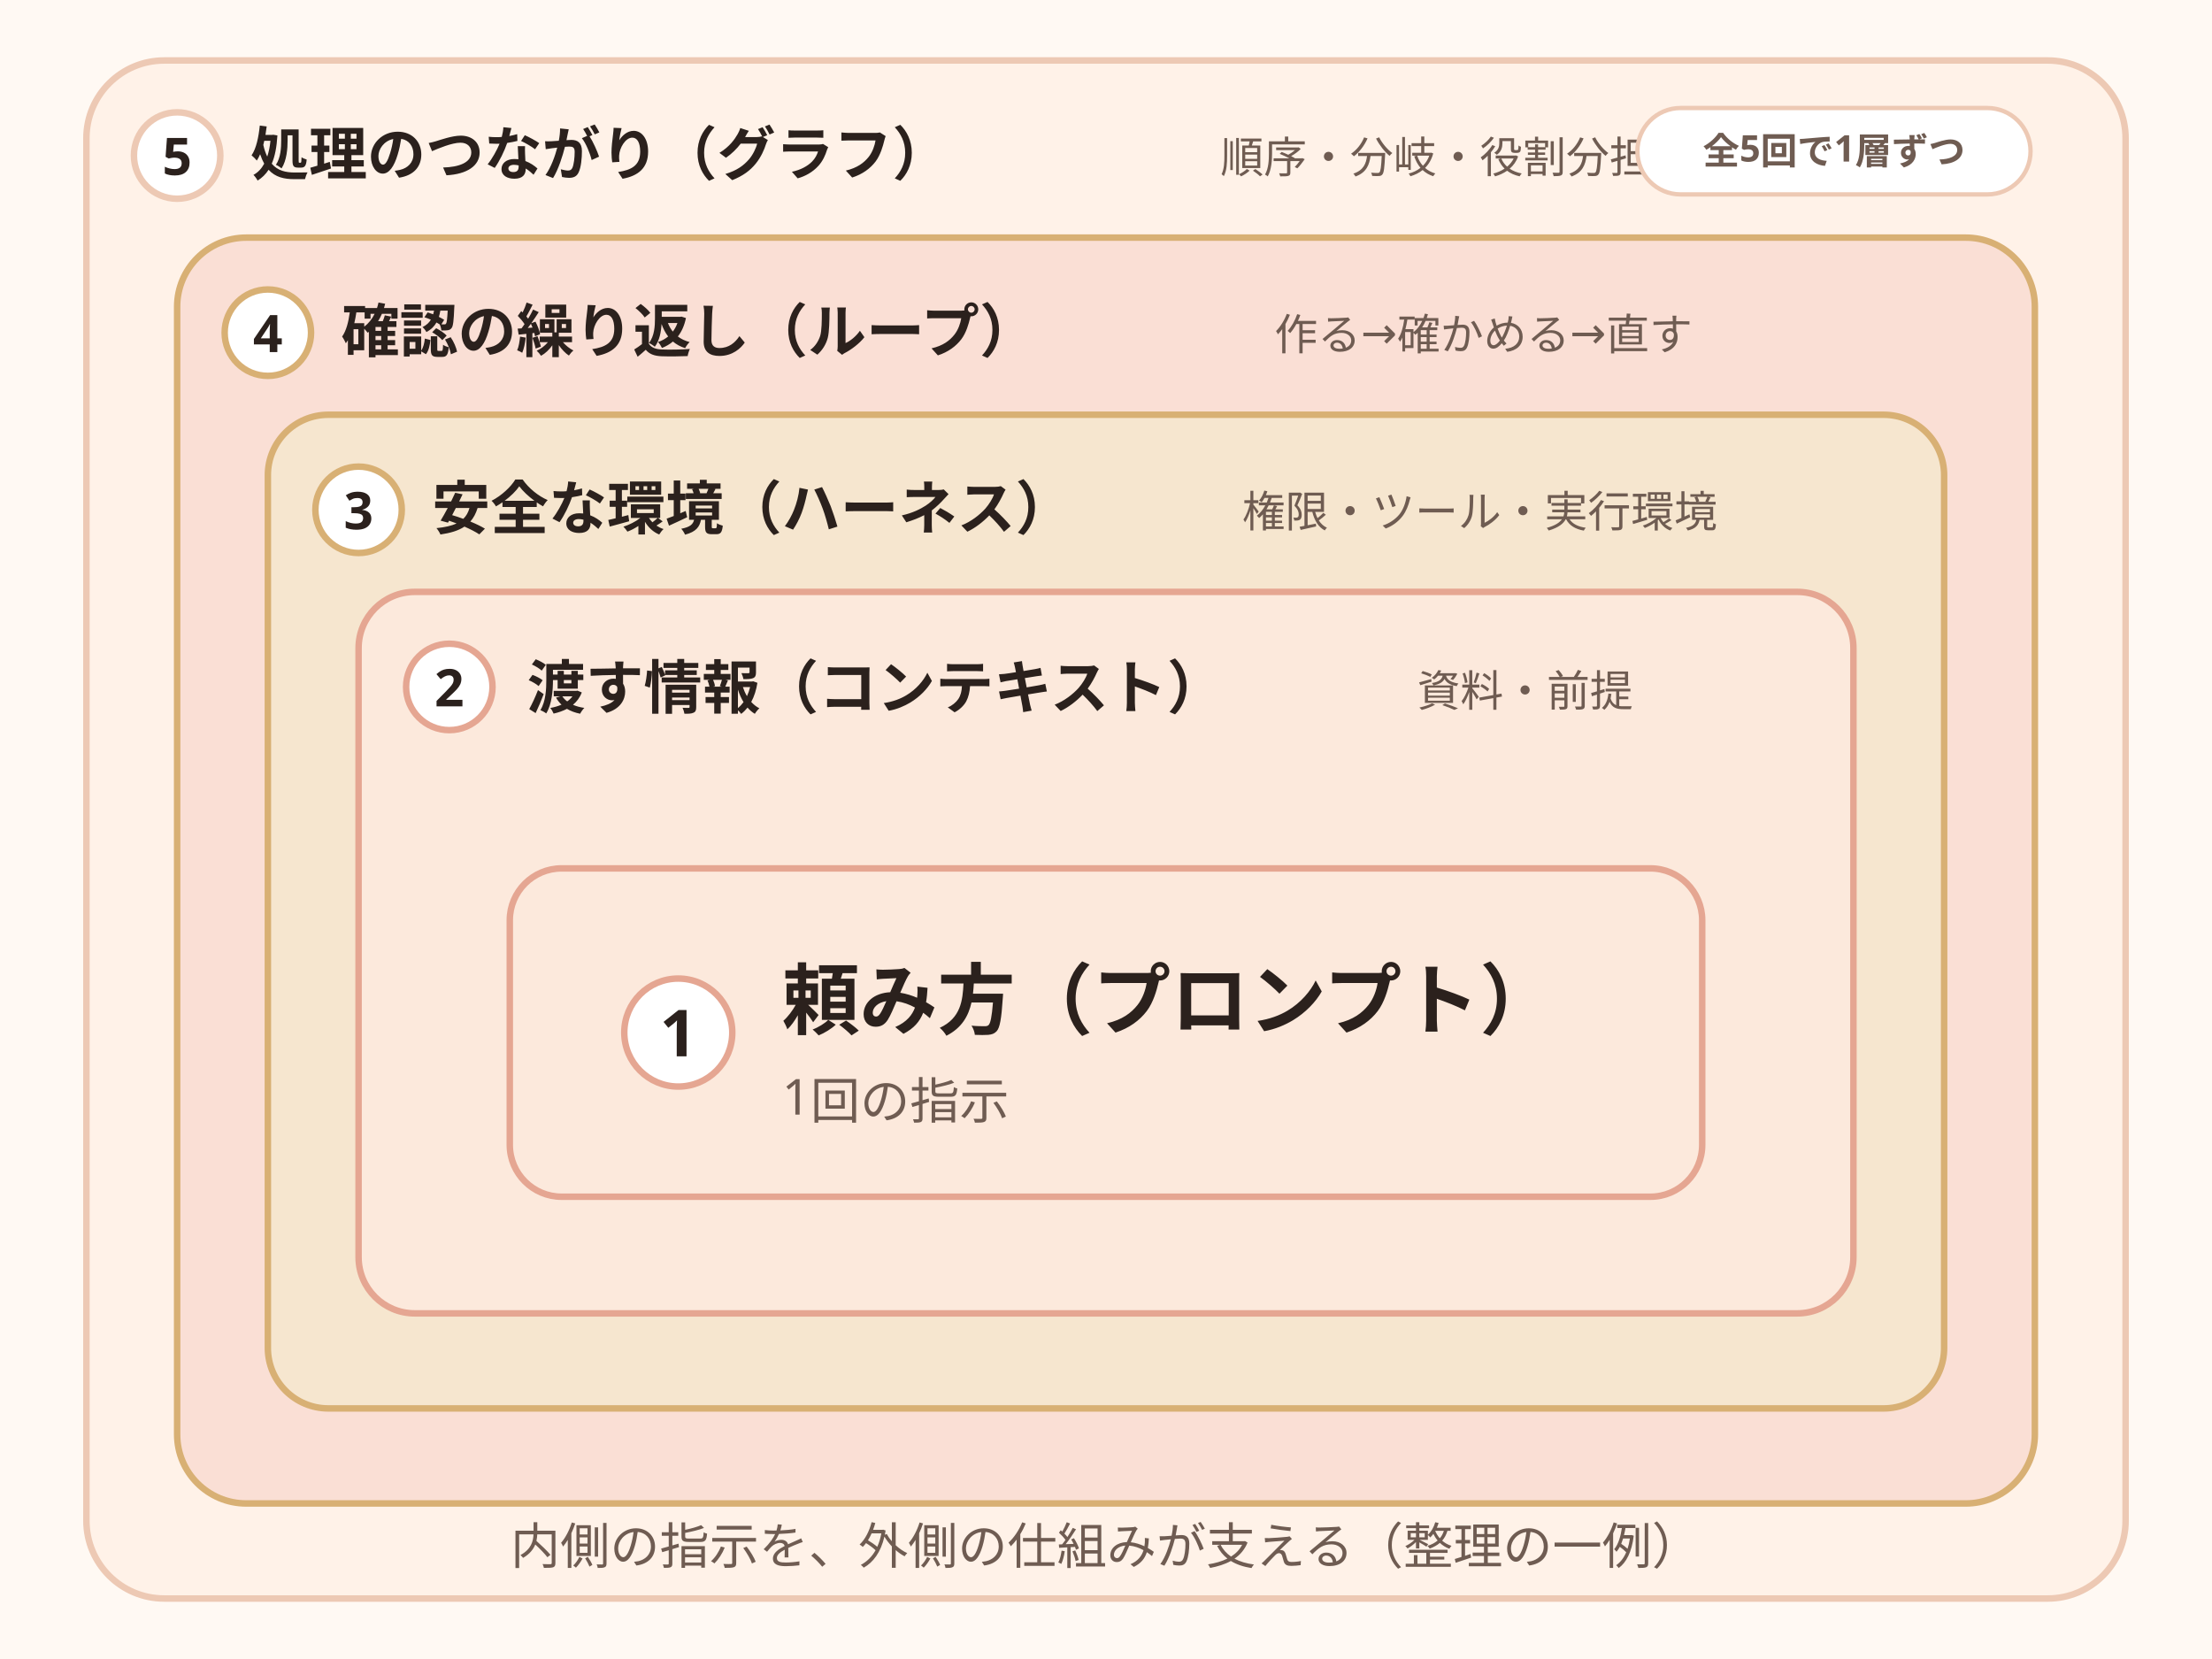
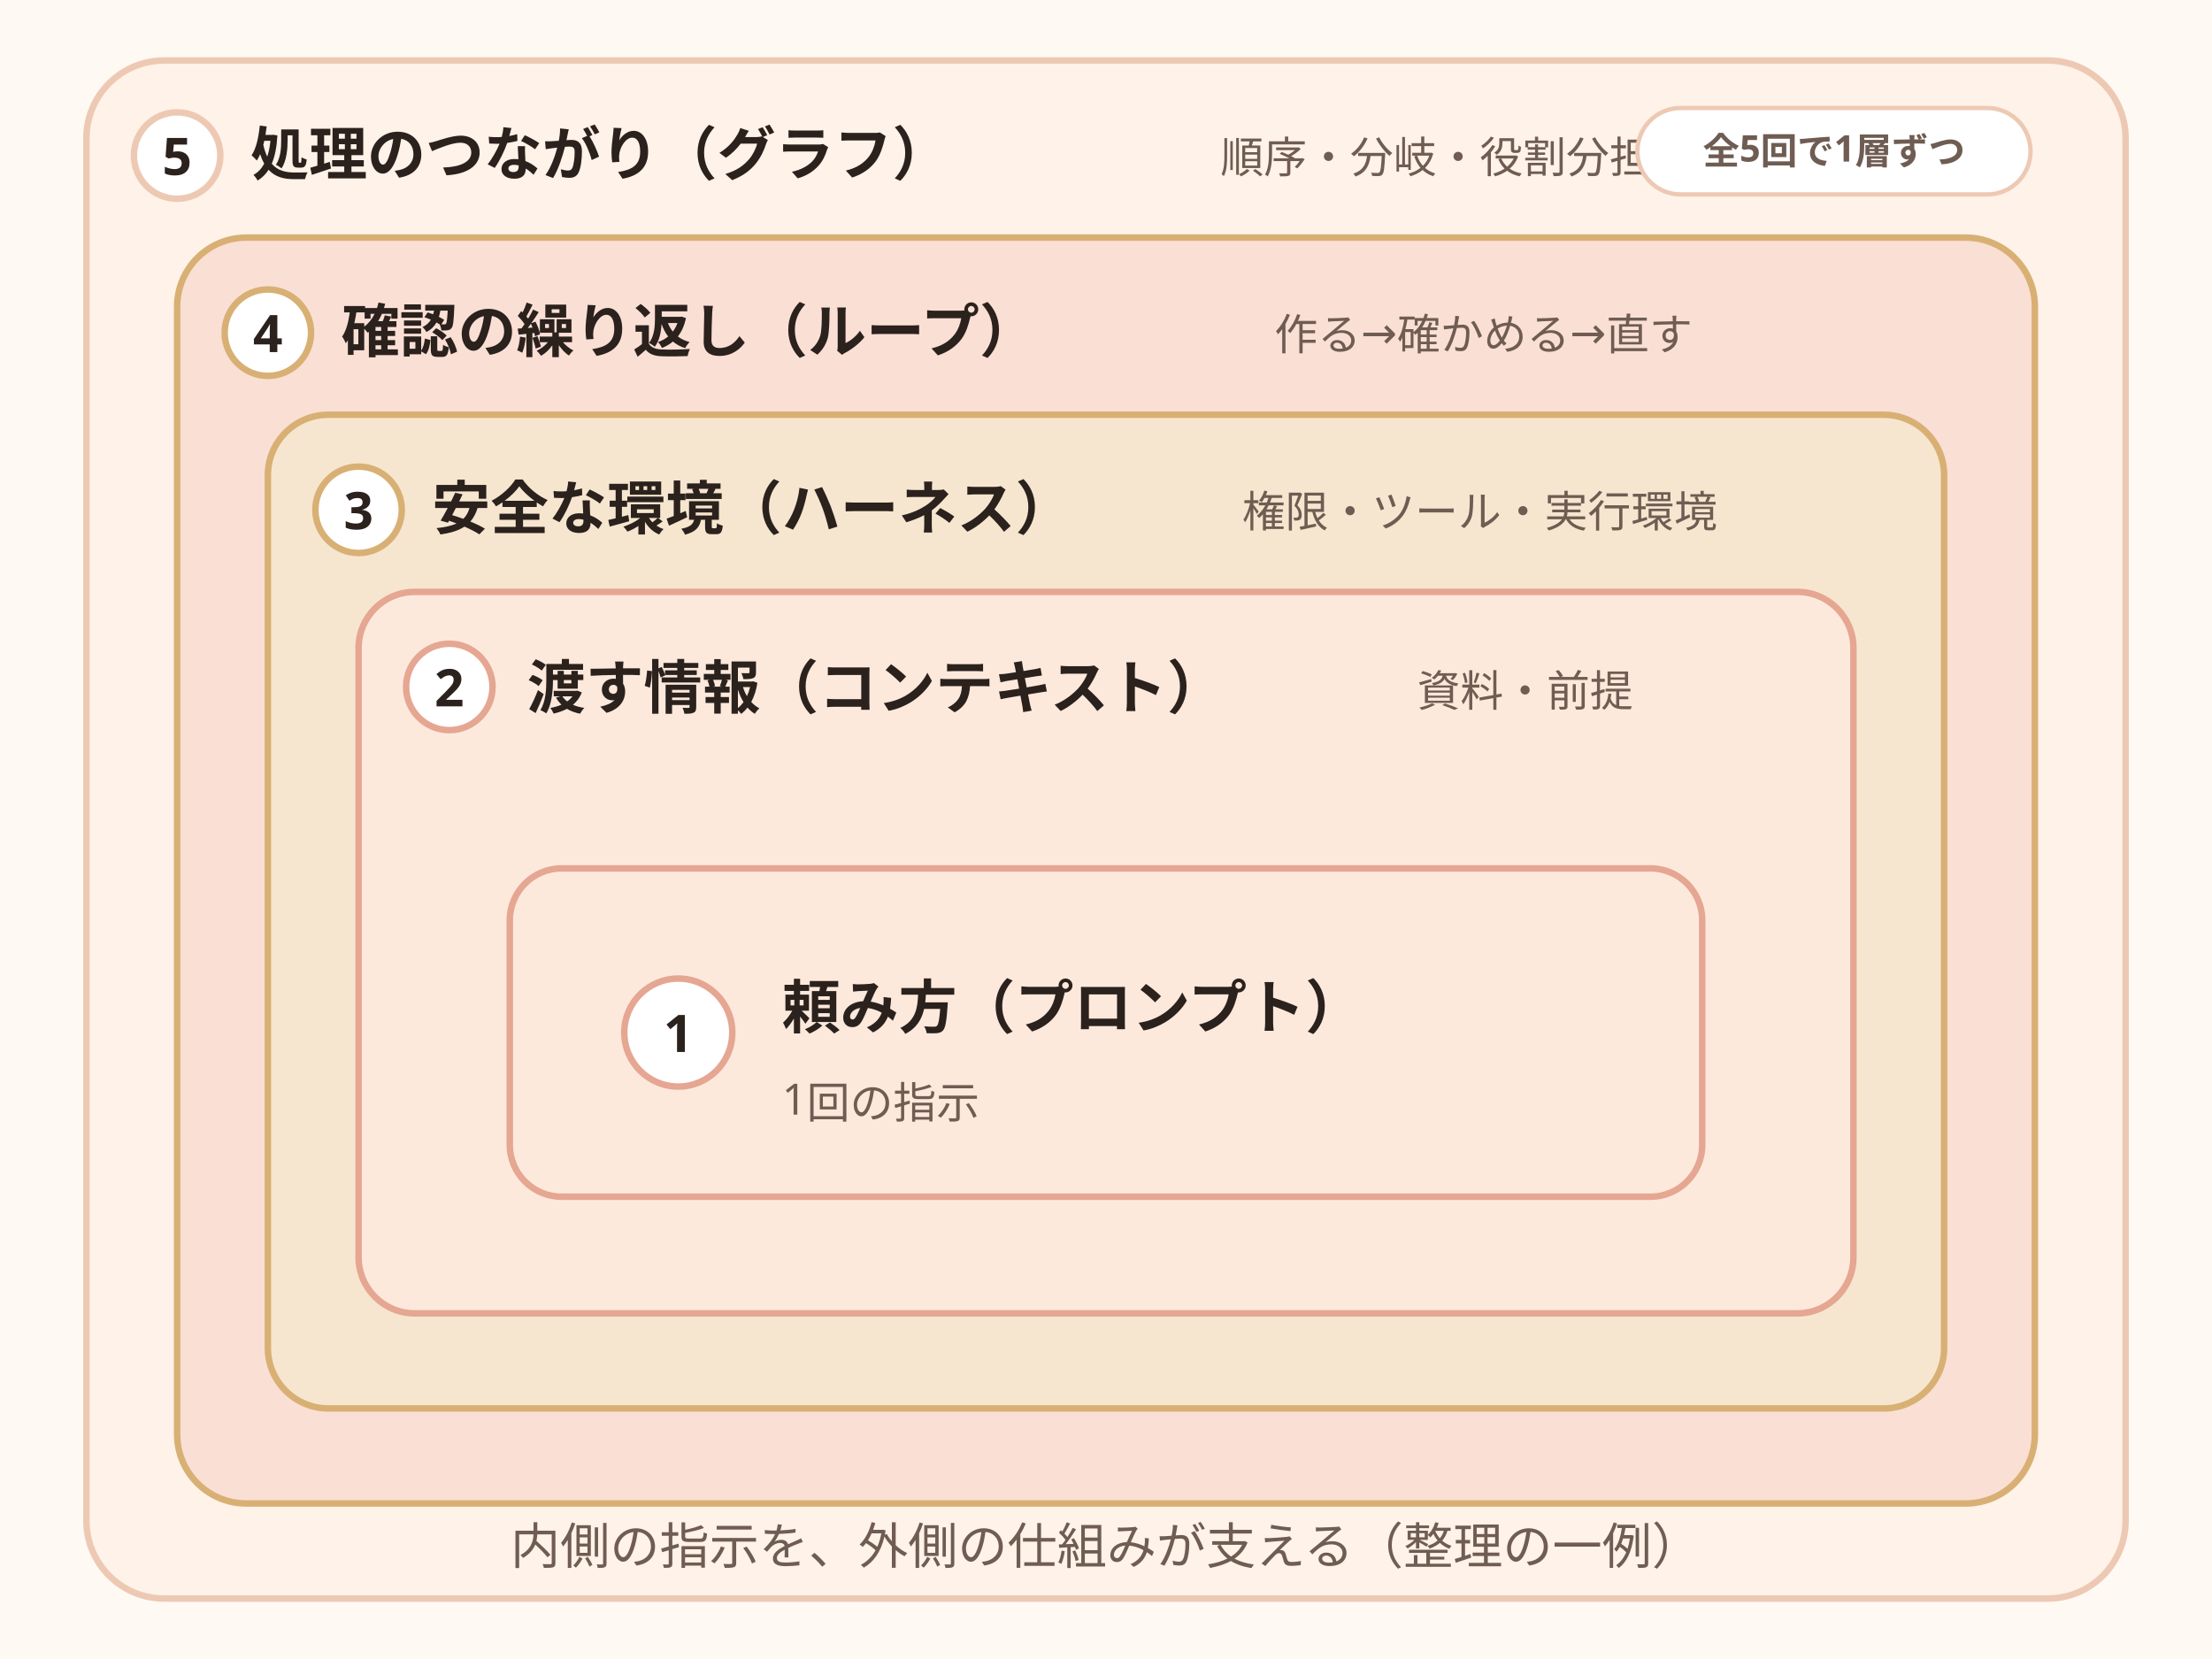
<svg xmlns="http://www.w3.org/2000/svg" width="1024" height="768" viewBox="0 0 1024 768">
  <defs>
    <style>
      text{font-family:'Hiragino Sans','Hiragino Kaku Gothic ProN','Noto Sans JP',sans-serif;fill:#2B211D}
      .h{font-weight:700}.m{fill:#6F5C52}.w{fill:#FFFFFF}
    </style>
  </defs>
  <rect width="1024" height="768" fill="#FFF9F3" />
  <rect x="40" y="28" width="944" height="712" rx="36" fill="#FFF2E8" stroke="#EDC9B4" stroke-width="3" />
  <circle cx="82" cy="72" r="20" fill="#FFFFFF" stroke="#EDC9B4" stroke-width="3" />
  <text x="82" y="81" text-anchor="middle" class="h" font-size="24">5</text>
  <text x="116" y="81" class="h" font-size="27">処理のつながり（グラフ）</text>
  <text x="565" y="80" class="m" font-size="20">順序・分岐・役割分担</text>
  <rect x="758" y="50" width="182" height="40" rx="20" fill="#FFFFFF" stroke="#EDC9B4" stroke-width="2" />
  <text x="849" y="76" text-anchor="middle" class="h m" font-size="17">全5回で1層ずつ</text>
  <rect x="82" y="110" width="860" height="586" rx="32" fill="#FADFD5" stroke="#D8B074" stroke-width="3" />
  <circle cx="124" cy="154" r="20" fill="#FFFFFF" stroke="#D8B074" stroke-width="3" />
  <text x="124" y="163" text-anchor="middle" class="h" font-size="24">4</text>
  <text x="158" y="163" class="h" font-size="27">確認の繰り返し（ループ）</text>
  <text x="590" y="162" class="m" font-size="20">作る→確かめる→直す</text>
  <rect x="124" y="192" width="776" height="460" rx="28" fill="#F6E6CF" stroke="#D8B074" stroke-width="3" />
  <circle cx="166" cy="236" r="20" fill="#FFFFFF" stroke="#D8B074" stroke-width="3" />
  <text x="166" y="245" text-anchor="middle" class="h" font-size="24">3</text>
  <text x="200" y="245" class="h" font-size="27">安全な環境（ハーネス）</text>
  <text x="575" y="244" class="m" font-size="20">権限・ツール・実行環境</text>
  <rect x="166" y="274" width="692" height="334" rx="26" fill="#FCE9DC" stroke="#E5A692" stroke-width="3" />
  <circle cx="208" cy="318" r="20" fill="#FFFFFF" stroke="#E5A692" stroke-width="3" />
  <text x="208" y="327" text-anchor="middle" class="h" font-size="24">2</text>
  <text x="244" y="328" class="h" font-size="27">渡す情報（コンテキスト）</text>
  <text x="656" y="327" class="m" font-size="20">資料・前提</text>
  <rect x="236" y="402" width="552" height="152" rx="24" fill="#FCE9DC" stroke="#E5A692" stroke-width="3" />
  <circle cx="314" cy="478" r="25" fill="#FFFFFF" stroke="#E5A692" stroke-width="3" />
-   <text x="314" y="489" text-anchor="middle" class="h" font-size="30" fill="#7C3527">1</text>
-   <text x="362" y="476" class="h" font-size="36">頼み方（プロンプト）</text>
-   <text x="362" y="516" class="m" font-size="23">1回の指示</text>
+   <text x="314" y="487" text-anchor="middle" class="h" font-size="24">1</text>
+   <text x="362" y="476" class="h" font-size="27">頼み方（プロンプト）</text>
+   <text x="362" y="516" class="m" font-size="20">1回の指示</text>
  <text x="512" y="724" text-anchor="middle" class="m" font-size="23">内側の指示を、外側の仕組みが支える（整理の一例）</text>
</svg>
